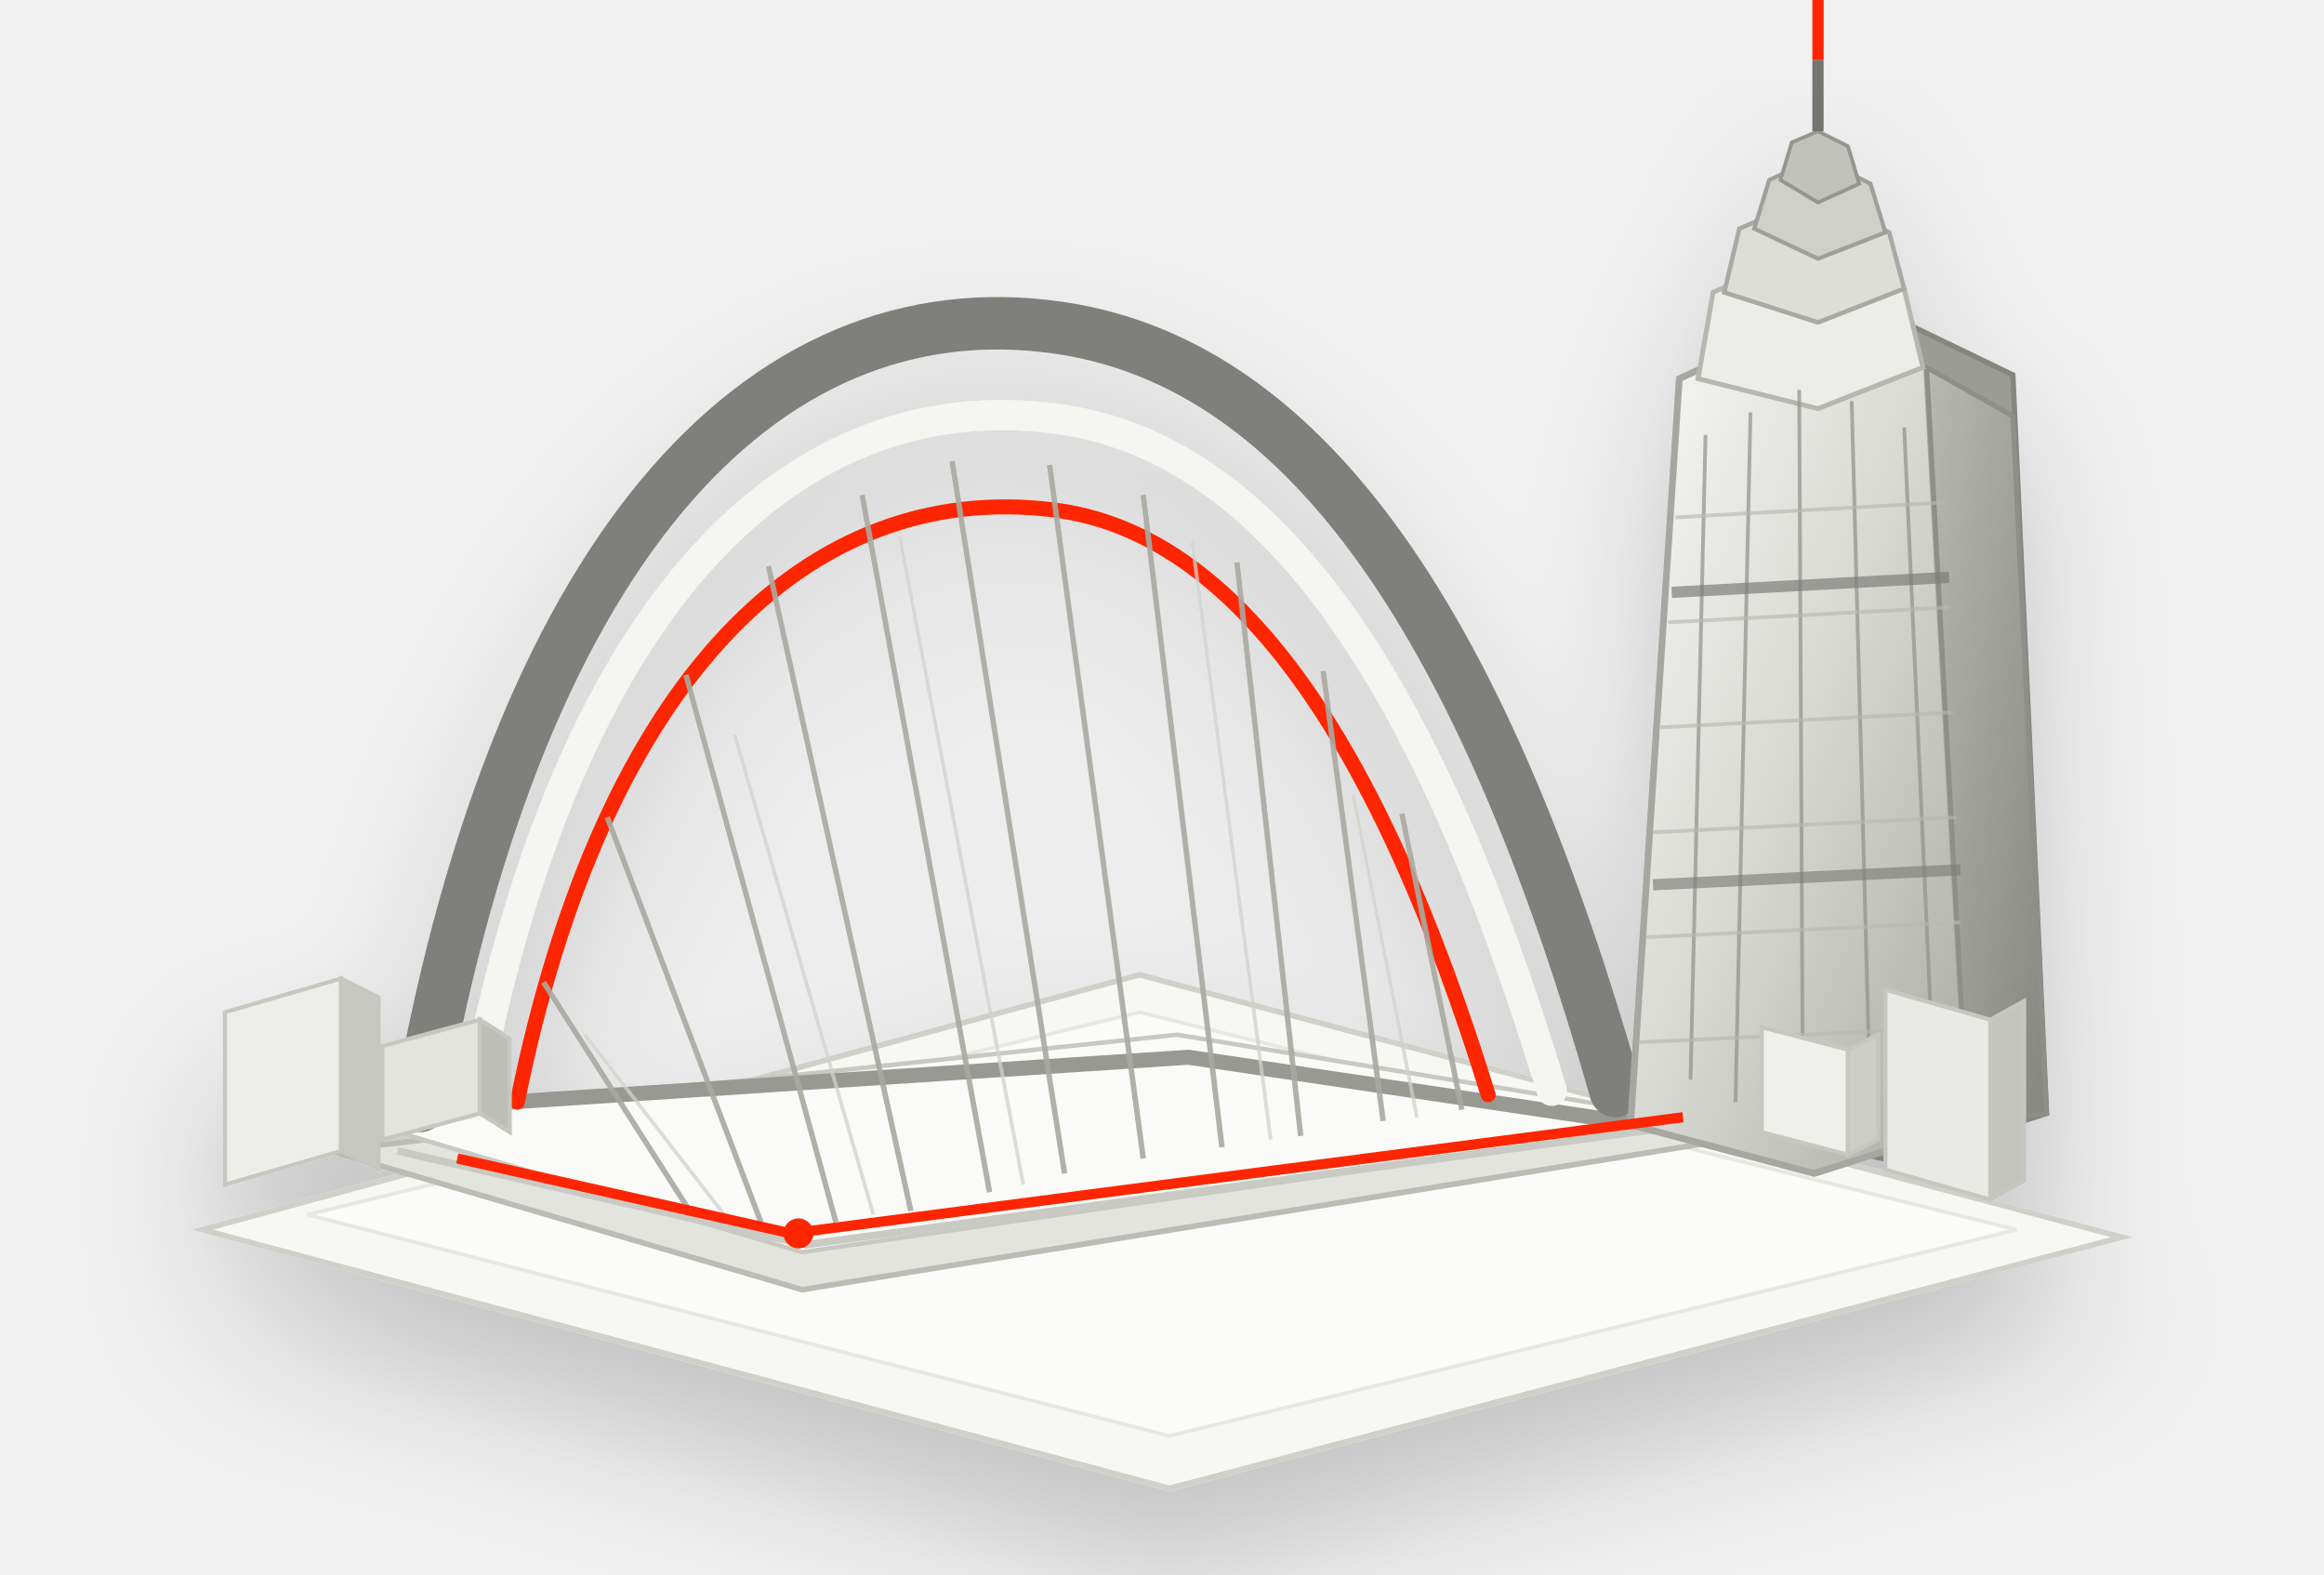
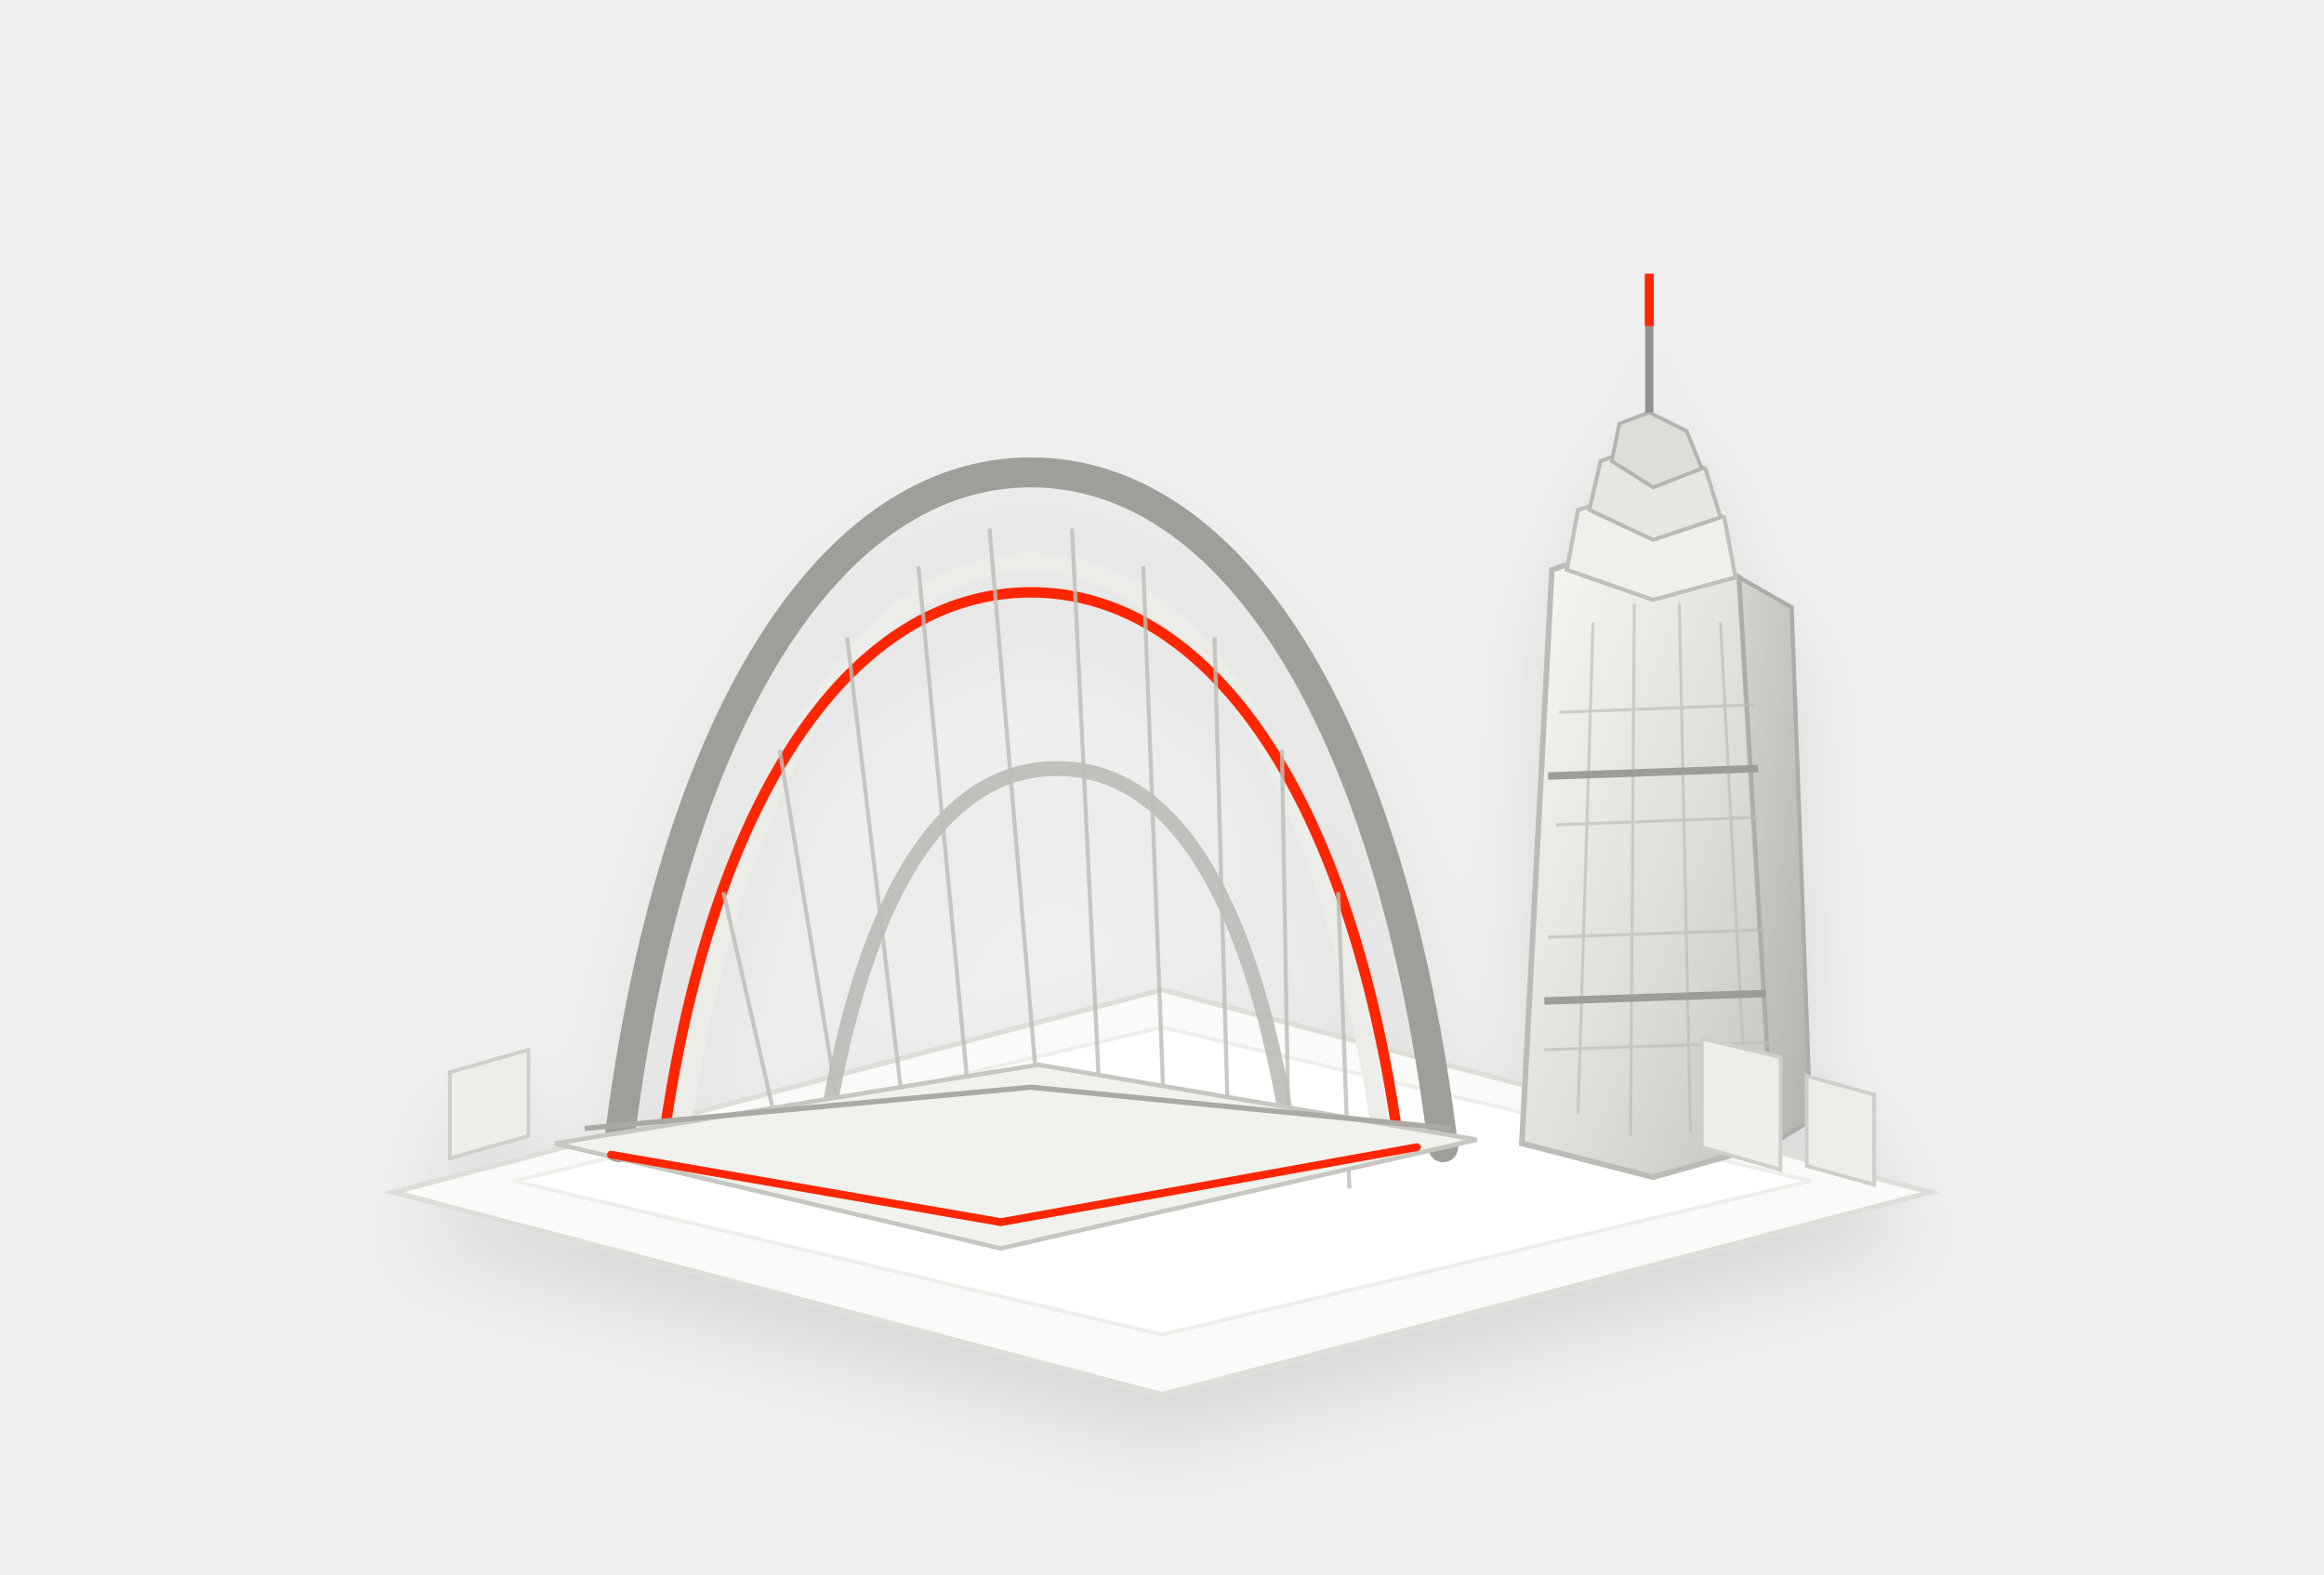
<svg xmlns="http://www.w3.org/2000/svg" viewBox="0 0 620 420" fill="none">
  <defs>
-     <linearGradient id="towerFront" x1="0" y1="0" x2="1" y2="1">
-       <stop offset="0" stop-color="#f9f9f6" />
-       <stop offset=".5" stop-color="#d8d8d3" />
-       <stop offset="1" stop-color="#a9aaa4" />
+     <linearGradient id="tower" x1="0" y1="0" x2="1" y2="1">
+       <stop stop-color="#f8f8f5" />
+       <stop offset=".58" stop-color="#deded9" />
+       <stop offset="1" stop-color="#c4c4bf" />
    </linearGradient>
-     <linearGradient id="towerSide" x1="0" y1="0" x2="1" y2="1">
-       <stop offset="0" stop-color="#b9b9b4" />
-       <stop offset="1" stop-color="#858680" />
+     <linearGradient id="side" x1="0" y1="0" x2="1" y2="1">
+       <stop stop-color="#d4d4cf" />
+       <stop offset="1" stop-color="#b3b3ae" />
    </linearGradient>
-     <filter id="shadow" x="-30%" y="-30%" width="180%" height="220%">
-       <feDropShadow dx="0" dy="22" stdDeviation="18" flood-color="#000" flood-opacity=".18" />
+     <filter id="shadow" x="-30%" y="-30%" width="180%" height="190%">
+       <feDropShadow dx="0" dy="13" stdDeviation="11" flood-color="#000" flood-opacity=".10" />
    </filter>
  </defs>
  <g filter="url(#shadow)">
-     <polygon points="54,328 304,260 566,330 312,397" fill="#f7f7f4" stroke="#d0d0ca" stroke-width="1.5" />
-     <polygon points="82,324 304,270 538,328 312,383" fill="#fbfbfa" stroke="#e8e8e3" stroke-width="1" />
-     <polygon points="88,307 315,280 461,304 214,344" fill="#e4e4df" stroke="#bcbcb6" stroke-width="1.5" />
-     <polygon points="96,299 314,276 454,299 214,334" fill="#fafaf8" stroke="#c9c9c3" stroke-width="1.2" />
-     <path d="M105 296 L317 282 L445 301" stroke="#999994" stroke-width="4" />
-     <path d="M106 307 L215 332 L458 299" stroke="#cacac4" stroke-width="2" />
-     <path d="M112 295 C139 143 206 74 286 88 C353 100 398 175 431 291" stroke="#7f807b" stroke-width="14" fill="none" stroke-linecap="round" />
-     <path d="M126 295 C151 160 212 101 284 112 C341 121 382 185 414 291" stroke="#f5f5f2" stroke-width="8" fill="none" stroke-linecap="round" />
-     <path d="M138 294 C161 180 216 128 281 136 C330 142 368 198 397 292" stroke="#FE2601" stroke-width="4" fill="none" stroke-linecap="round" />
-     <g stroke="#a8a8a2" stroke-width="1.45" opacity=".9">
-       <path d="M145 262 L184 323" />
-       <path d="M162 218 L203 326" />
-       <path d="M183 180 L223 326" />
-       <path d="M205 151 L243 323" />
-       <path d="M230 132 L264 318" />
-       <path d="M254 123 L284 313" />
-       <path d="M280 124 L305 309" />
-       <path d="M305 132 L326 306" />
-       <path d="M330 150 L347 303" />
-       <path d="M353 179 L369 299" />
-       <path d="M374 217 L390 296" />
+     <polygon points="105,318 310,264 515,318 310,372" fill="#fafaf8" stroke="#deded9" stroke-width="1.4" />
+     <polygon points="137,315 310,274 483,315 310,356" fill="#fff" stroke="#eeeeea" />
+     <path d="M165 306 C179 191 222 126 275 126 C328 126 371 191 385 306" stroke="#9f9f9a" stroke-width="8" stroke-linecap="round" />
+     <path d="M181 306 C195 205 232 150 275 150 C318 150 355 205 369 306" stroke="#ecece8" stroke-width="5" stroke-linecap="round" />
+     <path d="M177 304 C190 211 228 158 275 158 C322 158 360 211 373 304" stroke="#FE2601" stroke-width="2.8" stroke-linecap="round" />
+     <path d="M220 303 C231 235 253 205 282 205 C311 205 333 235 344 303" stroke="#b8b8b3" stroke-width="4" stroke-linecap="round" opacity=".85" />
+     <g stroke="#bdbdb8" stroke-width="1.1" opacity=".82">
+       <path d="M193 238 L211 317" />
+       <path d="M208 200 L227 316" />
+       <path d="M226 170 L243 313" />
+       <path d="M245 151 L260 309" />
+       <path d="M264 141 L278 306" />
+       <path d="M286 141 L294 306" />
+       <path d="M305 151 L311 309" />
+       <path d="M324 170 L328 313" />
+       <path d="M342 200 L344 316" />
+       <path d="M357 238 L360 317" />
    </g>
-     <g stroke="#d2d2cc" stroke-width="1" opacity=".75">
-       <path d="M156 276 L194 325" />
-       <path d="M196 196 L233 324" />
-       <path d="M240 143 L273 316" />
-       <path d="M318 144 L339 304" />
-       <path d="M361 212 L378 298" />
+     <path d="M148 305 L277 284 L394 304 L267 333 Z" fill="#f1f1ed" stroke="#c7c7c2" stroke-width="1.2" />
+     <path d="M163 308 L267 326 L378 306" stroke="#FE2601" stroke-width="2.1" stroke-linecap="round" />
+     <path d="M156 301 L275 290 L387 301" stroke="#aaa9a4" stroke-width="1.4" />
+     <g transform="translate(382 70)">
+       <polygon points="24,235 32,82 58,73 82,84 91,235 59,244" fill="url(#tower)" stroke="#bcbcb7" stroke-width="1.5" />
+       <polygon points="82,84 96,92 101,229 91,235" fill="url(#side)" stroke="#adada8" stroke-width="1.1" />
+       <polygon points="36,82 39,66 58,60 78,68 81,84 59,90" fill="#efefeb" stroke="#c0c0bb" stroke-width="1.1" />
+       <polygon points="42,66 45,53 58,48 73,55 77,68 59,74" fill="#e7e7e2" stroke="#babAB5" stroke-width="1.05" />
+       <polygon points="48,53 50,43 58,40 68,45 72,55 59,60" fill="#deded9" stroke="#b4b4af" />
+       <path d="M58 40 V17" stroke="#92928d" stroke-width="2.2" />
+       <path d="M58 17 V3" stroke="#FE2601" stroke-width="2.4" />
+       <g stroke="#bcbcb7" stroke-width=".8" opacity=".65">
+         <path d="M43 96 L39 227" />
+         <path d="M54 91 L53 233" />
+         <path d="M66 91 L69 232" />
+         <path d="M77 96 L84 228" />
+         <path d="M34 120 L86 118" />
+         <path d="M33 150 L87 148" />
+         <path d="M31 180 L89 178" />
+         <path d="M30 210 L90 208" />
+       </g>
+       <path d="M31 137 L87 135" stroke="#9d9d98" stroke-width="2" />
+       <path d="M30 197 L89 195" stroke="#9d9d98" stroke-width="2" />
    </g>
-     <g transform="translate(395 18)">
-       <polygon points="62,280 76,83 113,68 142,82 151,279 111,292" fill="#9b9c96" stroke="#858680" stroke-width="1.4" />
-       <polygon points="40,282 53,83 90,66 119,80 130,282 89,295" fill="url(#towerFront)" stroke="#a6a7a1" stroke-width="1.8" />
-       <polygon points="119,80 142,93 151,279 130,282" fill="url(#towerSide)" stroke="#8e8f89" stroke-width="1.3" />
-       <polygon points="58,83 62,60 89,48 113,59 118,80 90,91" fill="#ecece8" stroke="#b7b7b1" stroke-width="1.3" />
-       <polygon points="65,60 69,43 90,34 109,44 113,59 90,68" fill="#deded9" stroke="#aaa9a4" stroke-width="1.2" />
-       <polygon points="73,43 77,30 90,24 104,31 108,44 90,51" fill="#d0d0cb" stroke="#a09f9a" stroke-width="1.1" />
-       <polygon points="80,30 83,20 90,17 98,21 101,31 90,36" fill="#c2c2bd" stroke="#969690" stroke-width="1" />
-       <path d="M90 17 L90 -2" stroke="#74746f" stroke-width="3" />
-       <path d="M90 -2 L90 -20" stroke="#FE2601" stroke-width="3" />
-       <g stroke="#92928d" stroke-width="1" opacity=".72">
-         <path d="M60 98 L56 270" />
-         <path d="M72 92 L68 276" />
-         <path d="M85 86 L86 281" />
-         <path d="M99 89 L104 278" />
-         <path d="M113 96 L121 273" />
-       </g>
-       <g stroke="#b8b8b2" stroke-width="1" opacity=".65">
-         <path d="M52 120 L124 116" />
-         <path d="M50 148 L125 144" />
-         <path d="M48 176 L126 172" />
-         <path d="M46 204 L127 200" />
-         <path d="M44 232 L128 228" />
-         <path d="M42 260 L129 256" />
-       </g>
-       <path d="M51 140 L125 136" stroke="#7e7e79" stroke-width="3" opacity=".7" />
-       <path d="M46 218 L128 214" stroke="#7e7e79" stroke-width="3" opacity=".65" />
+     <g fill="#ededE9" stroke="#cfcfca" stroke-width="1">
+       <polygon points="120,309 141,303 141,280 120,286" />
+       <polygon points="454,306 475,312 475,282 454,277" />
+       <polygon points="482,311 500,316 500,292 482,287" />
    </g>
-     <g stroke="#c7c7c1" stroke-width="1.1">
-       <polygon points="60,316 91,307 91,261 60,270" fill="#ededE9" />
-       <polygon points="91,307 101,312 101,266 91,261" fill="#c9c9c4" />
-       <polygon points="102,304 128,297 128,272 102,279" fill="#e4e4df" />
-       <polygon points="128,297 136,302 136,277 128,272" fill="#bebeb9" />
-       <polygon points="503,312 531,320 531,272 503,264" fill="#e9e9e5" />
-       <polygon points="531,320 540,315 540,267 531,272" fill="#c5c5c0" />
-       <polygon points="470,302 493,308 493,280 470,274" fill="#efefeb" />
-       <polygon points="493,308 501,304 501,276 493,280" fill="#cecec9" />
-     </g>
-     <path d="M122 309 L211 329 L449 298" stroke="#FE2601" stroke-width="2.7" fill="none" />
-     <circle cx="213" cy="329" r="4" fill="#FE2601" />
  </g>
</svg>
